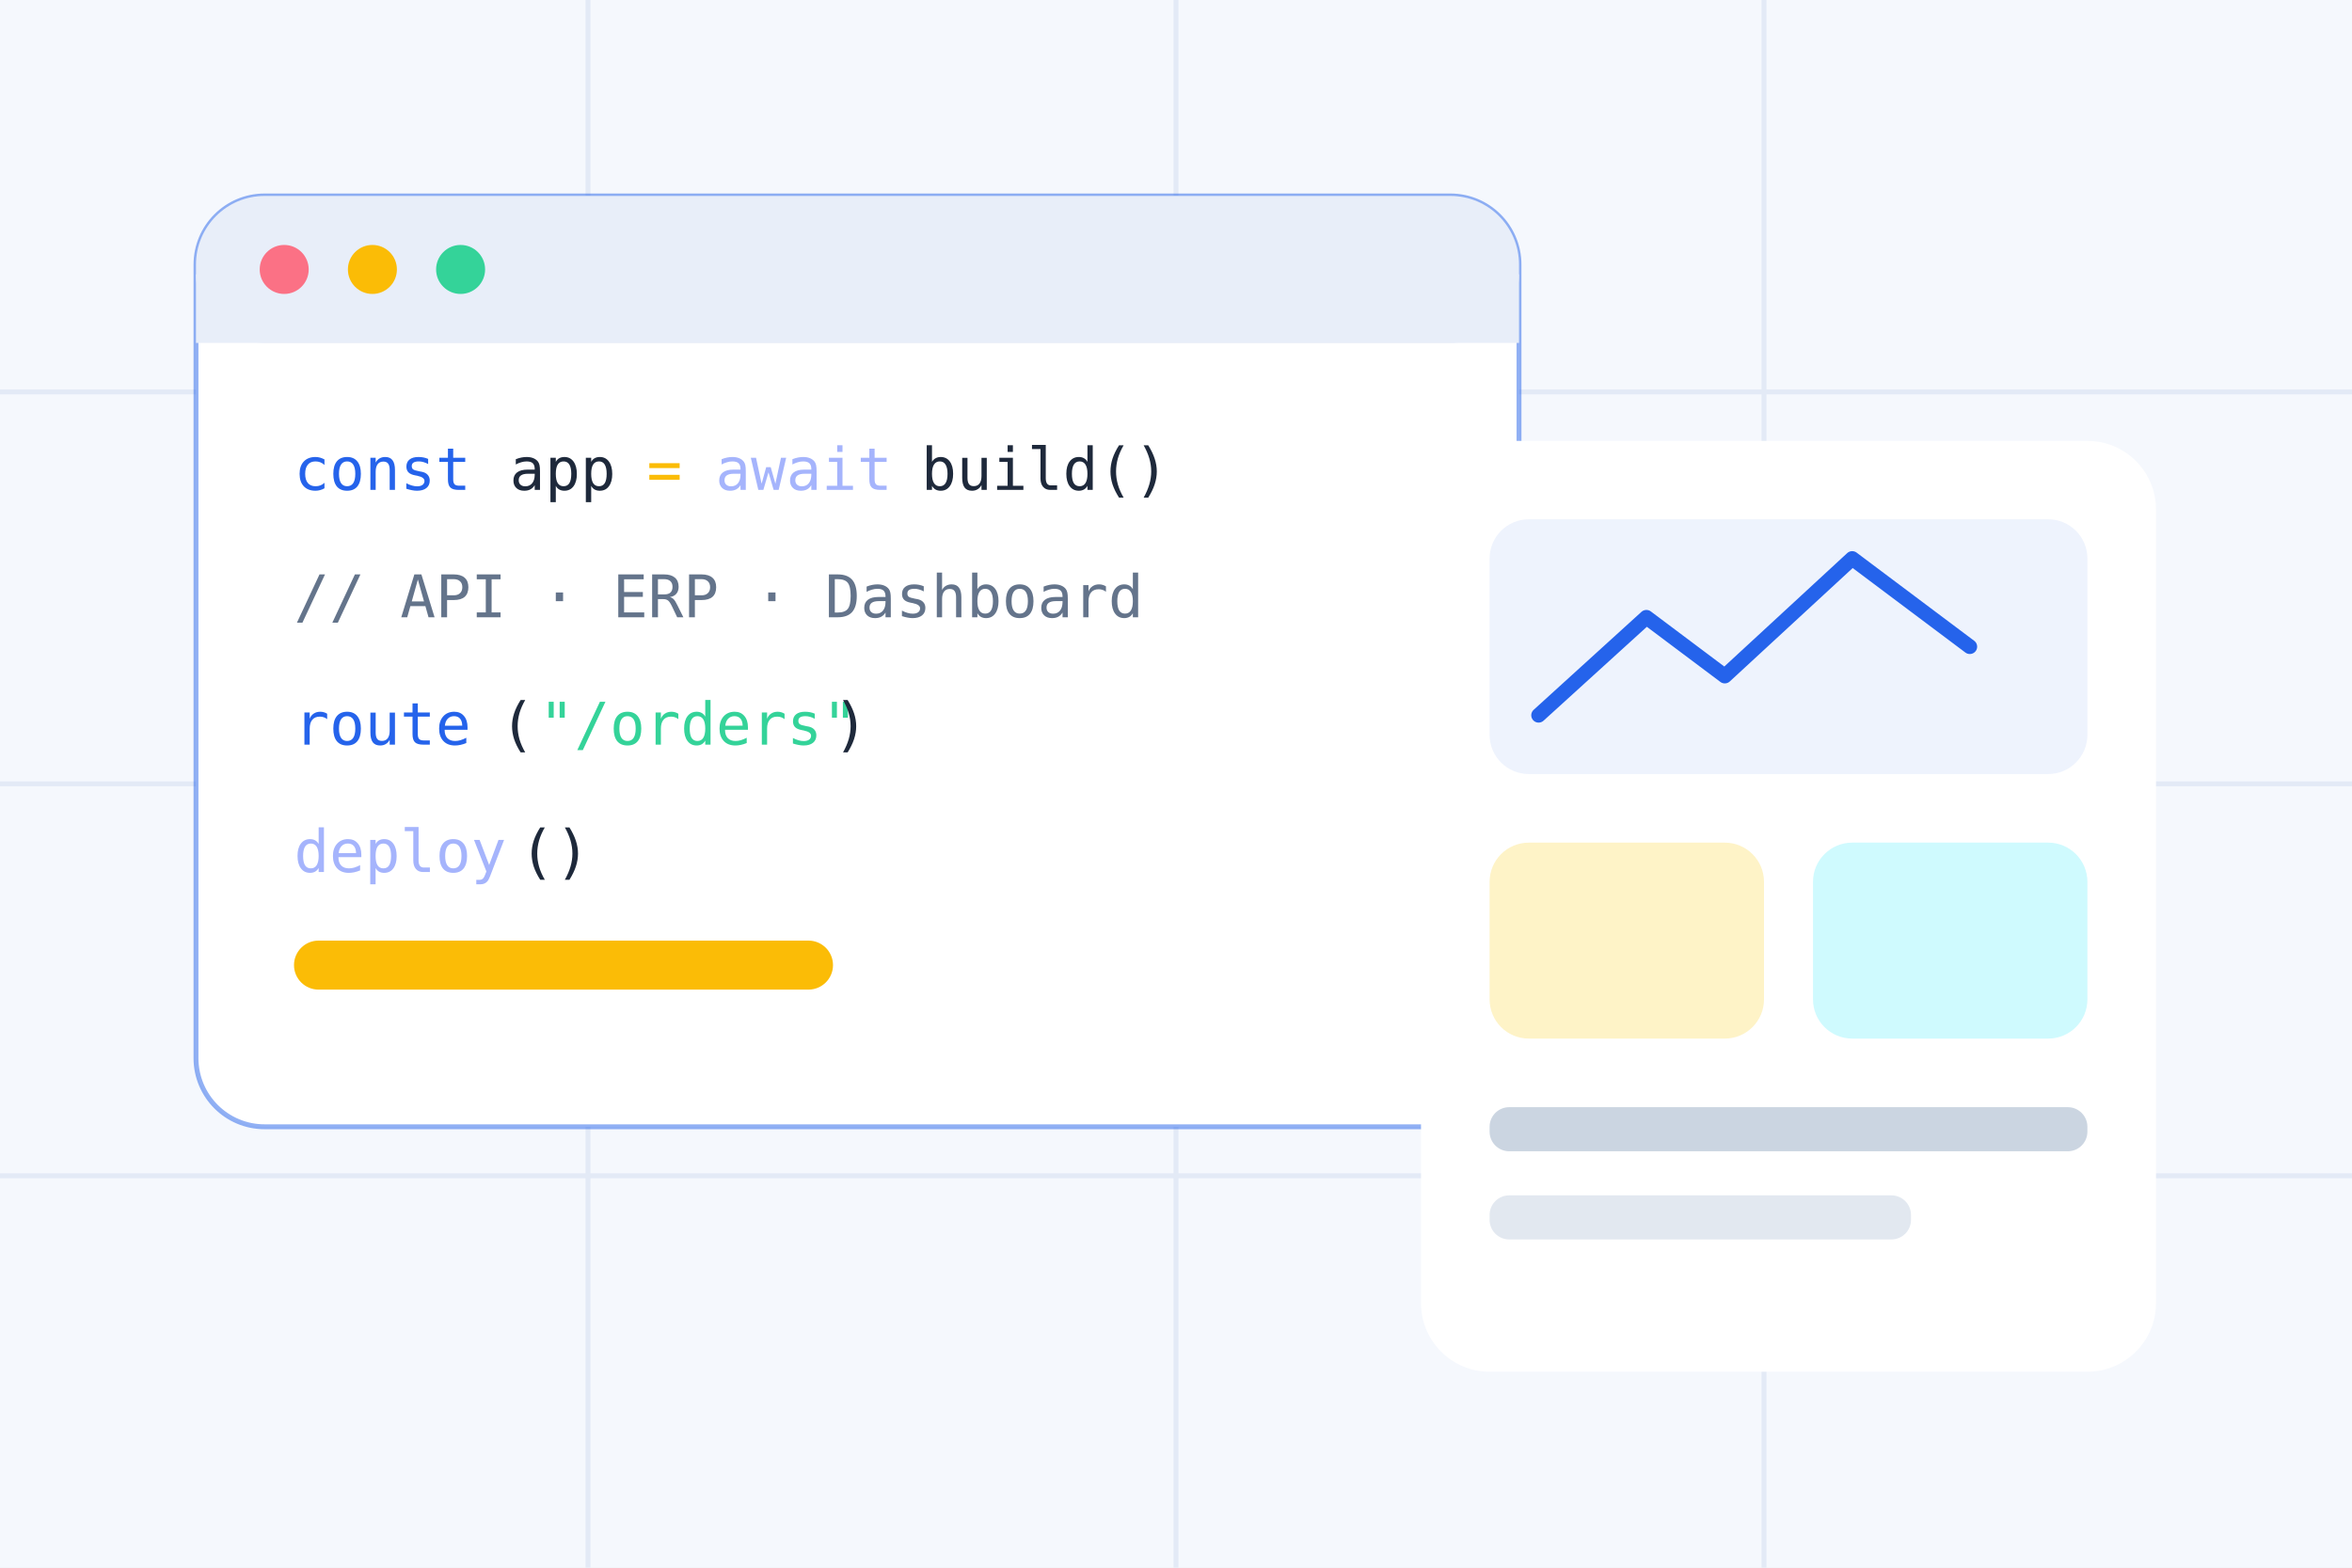
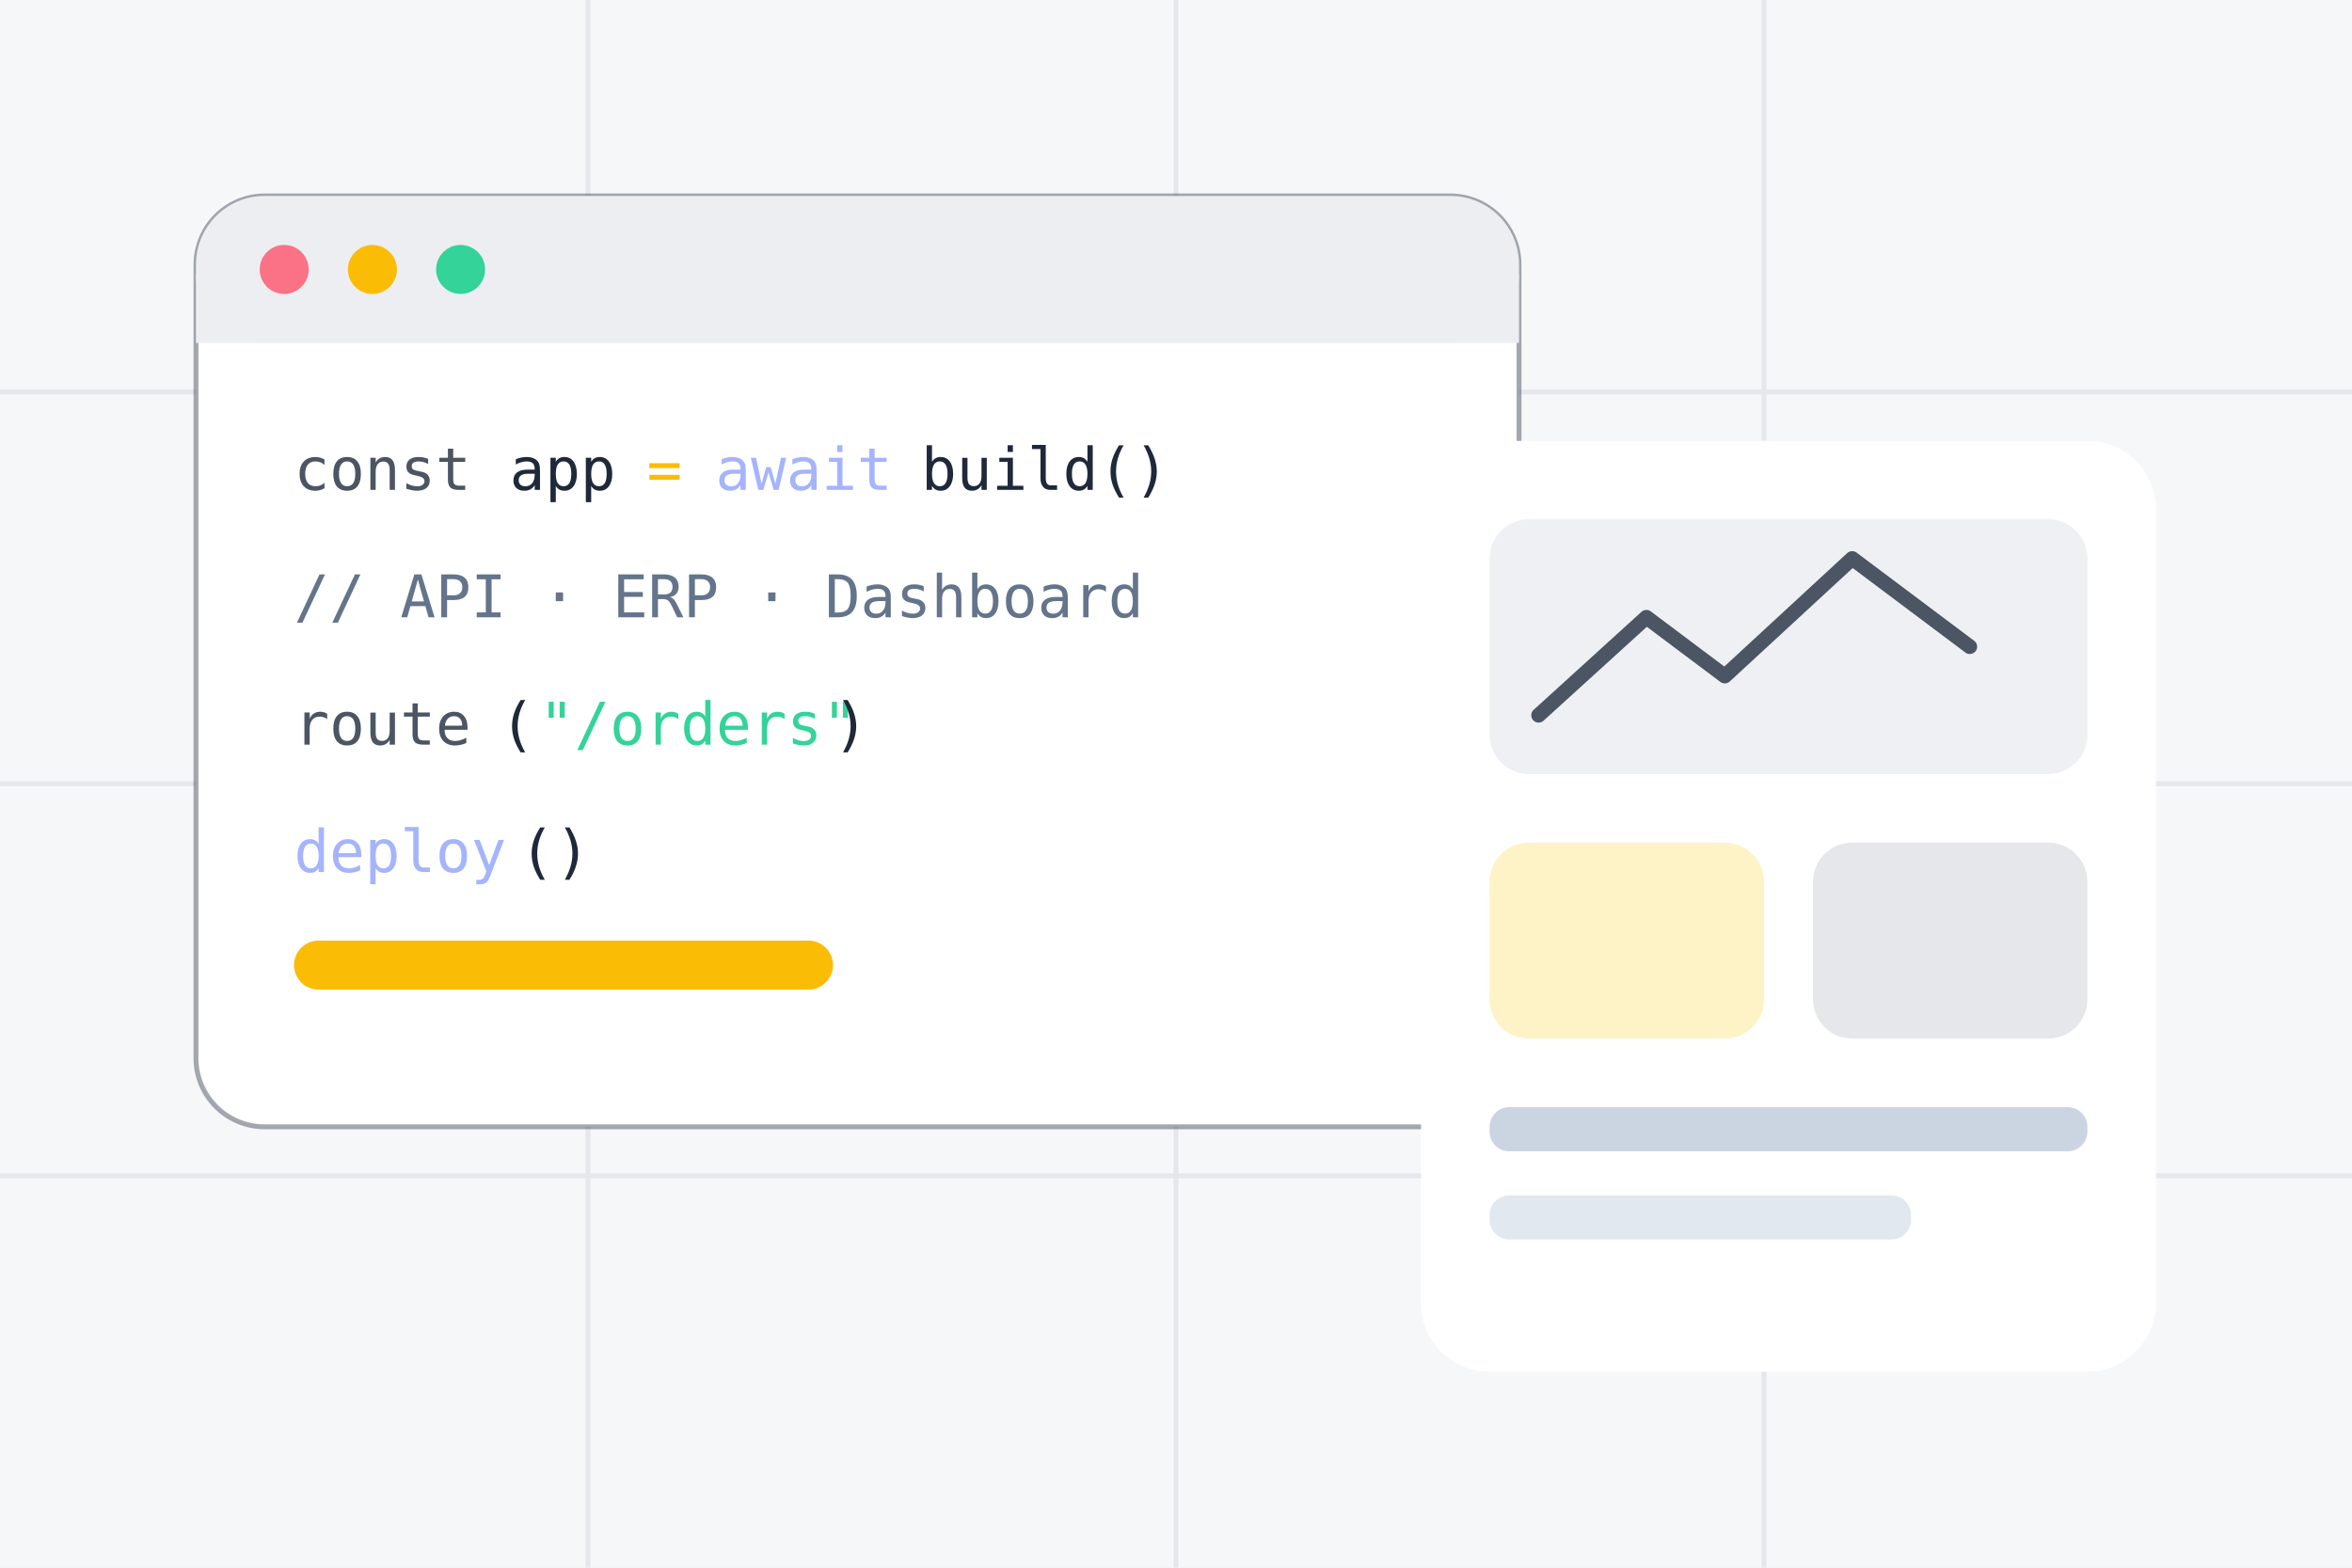
<svg xmlns="http://www.w3.org/2000/svg" viewBox="0 0 480 320" role="img" aria-label="Web and software development illustration">
-   <rect width="480" height="320" fill="#F5F8FD" />
-   <g fill="none" stroke="#E3EAF6">
+   <rect width="480" height="320" fill="#F6F7F9" />
+   <g fill="none" stroke="#E5E7EB">
    <path d="M0 80h480M0 160h480M0 240h480M120 0v320M240 0v320M360 0v320" />
  </g>
  <g transform="translate(40 40)">
-     <rect width="270" height="190" rx="14" fill="#FFFFFF" stroke="#2563EB" stroke-opacity=".5" />
-     <rect width="270" height="30" rx="14" fill="#E8EEF9" />
-     <rect y="16" width="270" height="14" fill="#E8EEF9" />
+     <rect width="270" height="190" rx="14" fill="#FFFFFF" stroke="#4B5563" stroke-opacity=".5" />
+     <rect width="270" height="30" rx="14" fill="#ECEEF1" />
+     <rect y="16" width="270" height="14" fill="#ECEEF1" />
    <circle cx="18" cy="15" r="5" fill="#FB7185" />
    <circle cx="36" cy="15" r="5" fill="#FBBC06" />
    <circle cx="54" cy="15" r="5" fill="#34D399" />
    <g font-family="Menlo,Consolas,monospace" font-size="12">
-       <text x="20" y="60" fill="#2563EB">const</text>
+       <text x="20" y="60" fill="#4B5563">const</text>
      <text x="64" y="60" fill="#1E293B">app</text>
      <text x="92" y="60" fill="#FBBC06">=</text>
      <text x="106" y="60" fill="#A5B4FC">await</text>
      <text x="148" y="60" fill="#1E293B">build()</text>
      <text x="20" y="86" fill="#64748B">// API · ERP · Dashboard</text>
-       <text x="20" y="112" fill="#2563EB">route</text>
+       <text x="20" y="112" fill="#4B5563">route</text>
      <text x="62" y="112" fill="#1E293B">(</text>
      <text x="70" y="112" fill="#34D399">"/orders"</text>
      <text x="130" y="112" fill="#1E293B">)</text>
      <text x="20" y="138" fill="#A5B4FC">deploy</text>
      <text x="66" y="138" fill="#1E293B">()</text>
    </g>
    <rect x="20" y="152" width="110" height="10" rx="5" fill="#FBBC06" />
  </g>
  <g transform="translate(290 90)">
    <rect width="150" height="190" rx="14" fill="#fff" />
-     <rect x="14" y="16" width="122" height="52" rx="8" fill="#EEF3FD" />
-     <path d="M24 56l22-20 16 12 26-24 24 18" fill="none" stroke="#2563EB" stroke-width="3" stroke-linecap="round" stroke-linejoin="round" />
+     <rect x="14" y="16" width="122" height="52" rx="8" fill="#EEF0F3" />
+     <path d="M24 56l22-20 16 12 26-24 24 18" fill="none" stroke="#4B5563" stroke-width="3" stroke-linecap="round" stroke-linejoin="round" />
    <rect x="14" y="82" width="56" height="40" rx="8" fill="#FEF3C7" />
-     <rect x="80" y="82" width="56" height="40" rx="8" fill="#CFFAFE" />
+     <rect x="80" y="82" width="56" height="40" rx="8" fill="#E5E7EB" />
    <rect x="14" y="136" width="122" height="9" rx="4" fill="#CBD5E1" />
    <rect x="14" y="154" width="86" height="9" rx="4" fill="#E2E8F0" />
  </g>
</svg>
